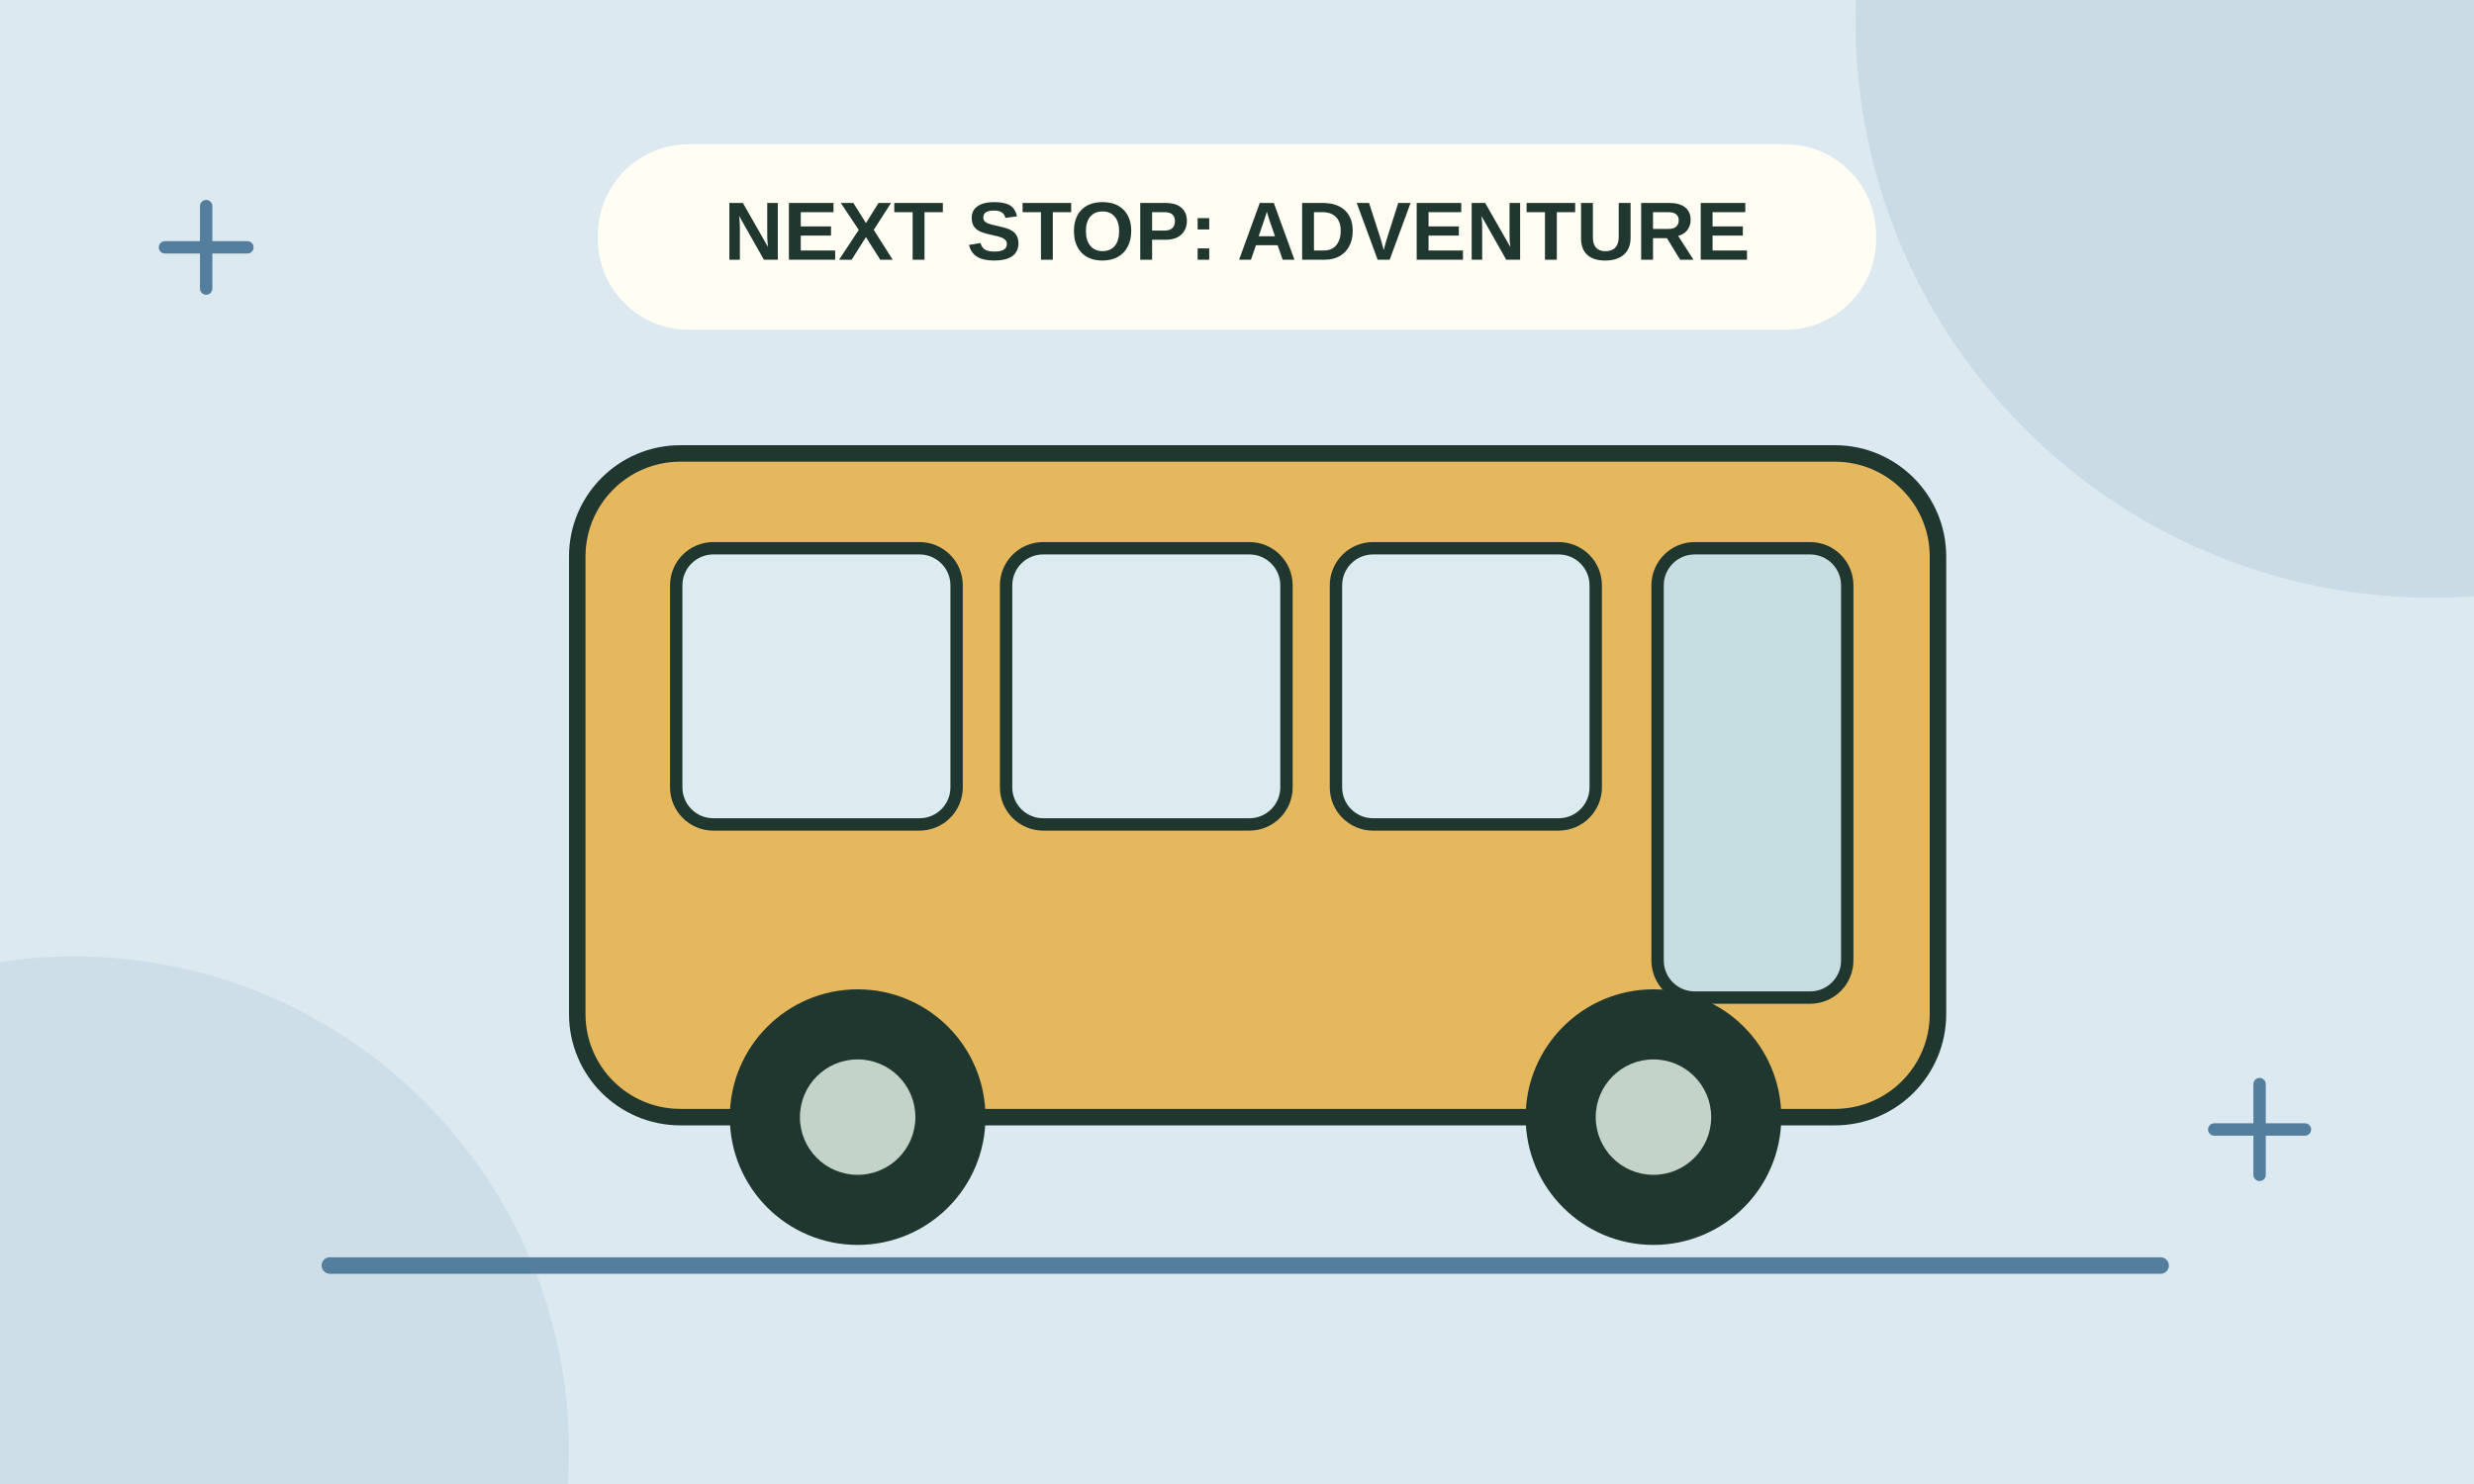
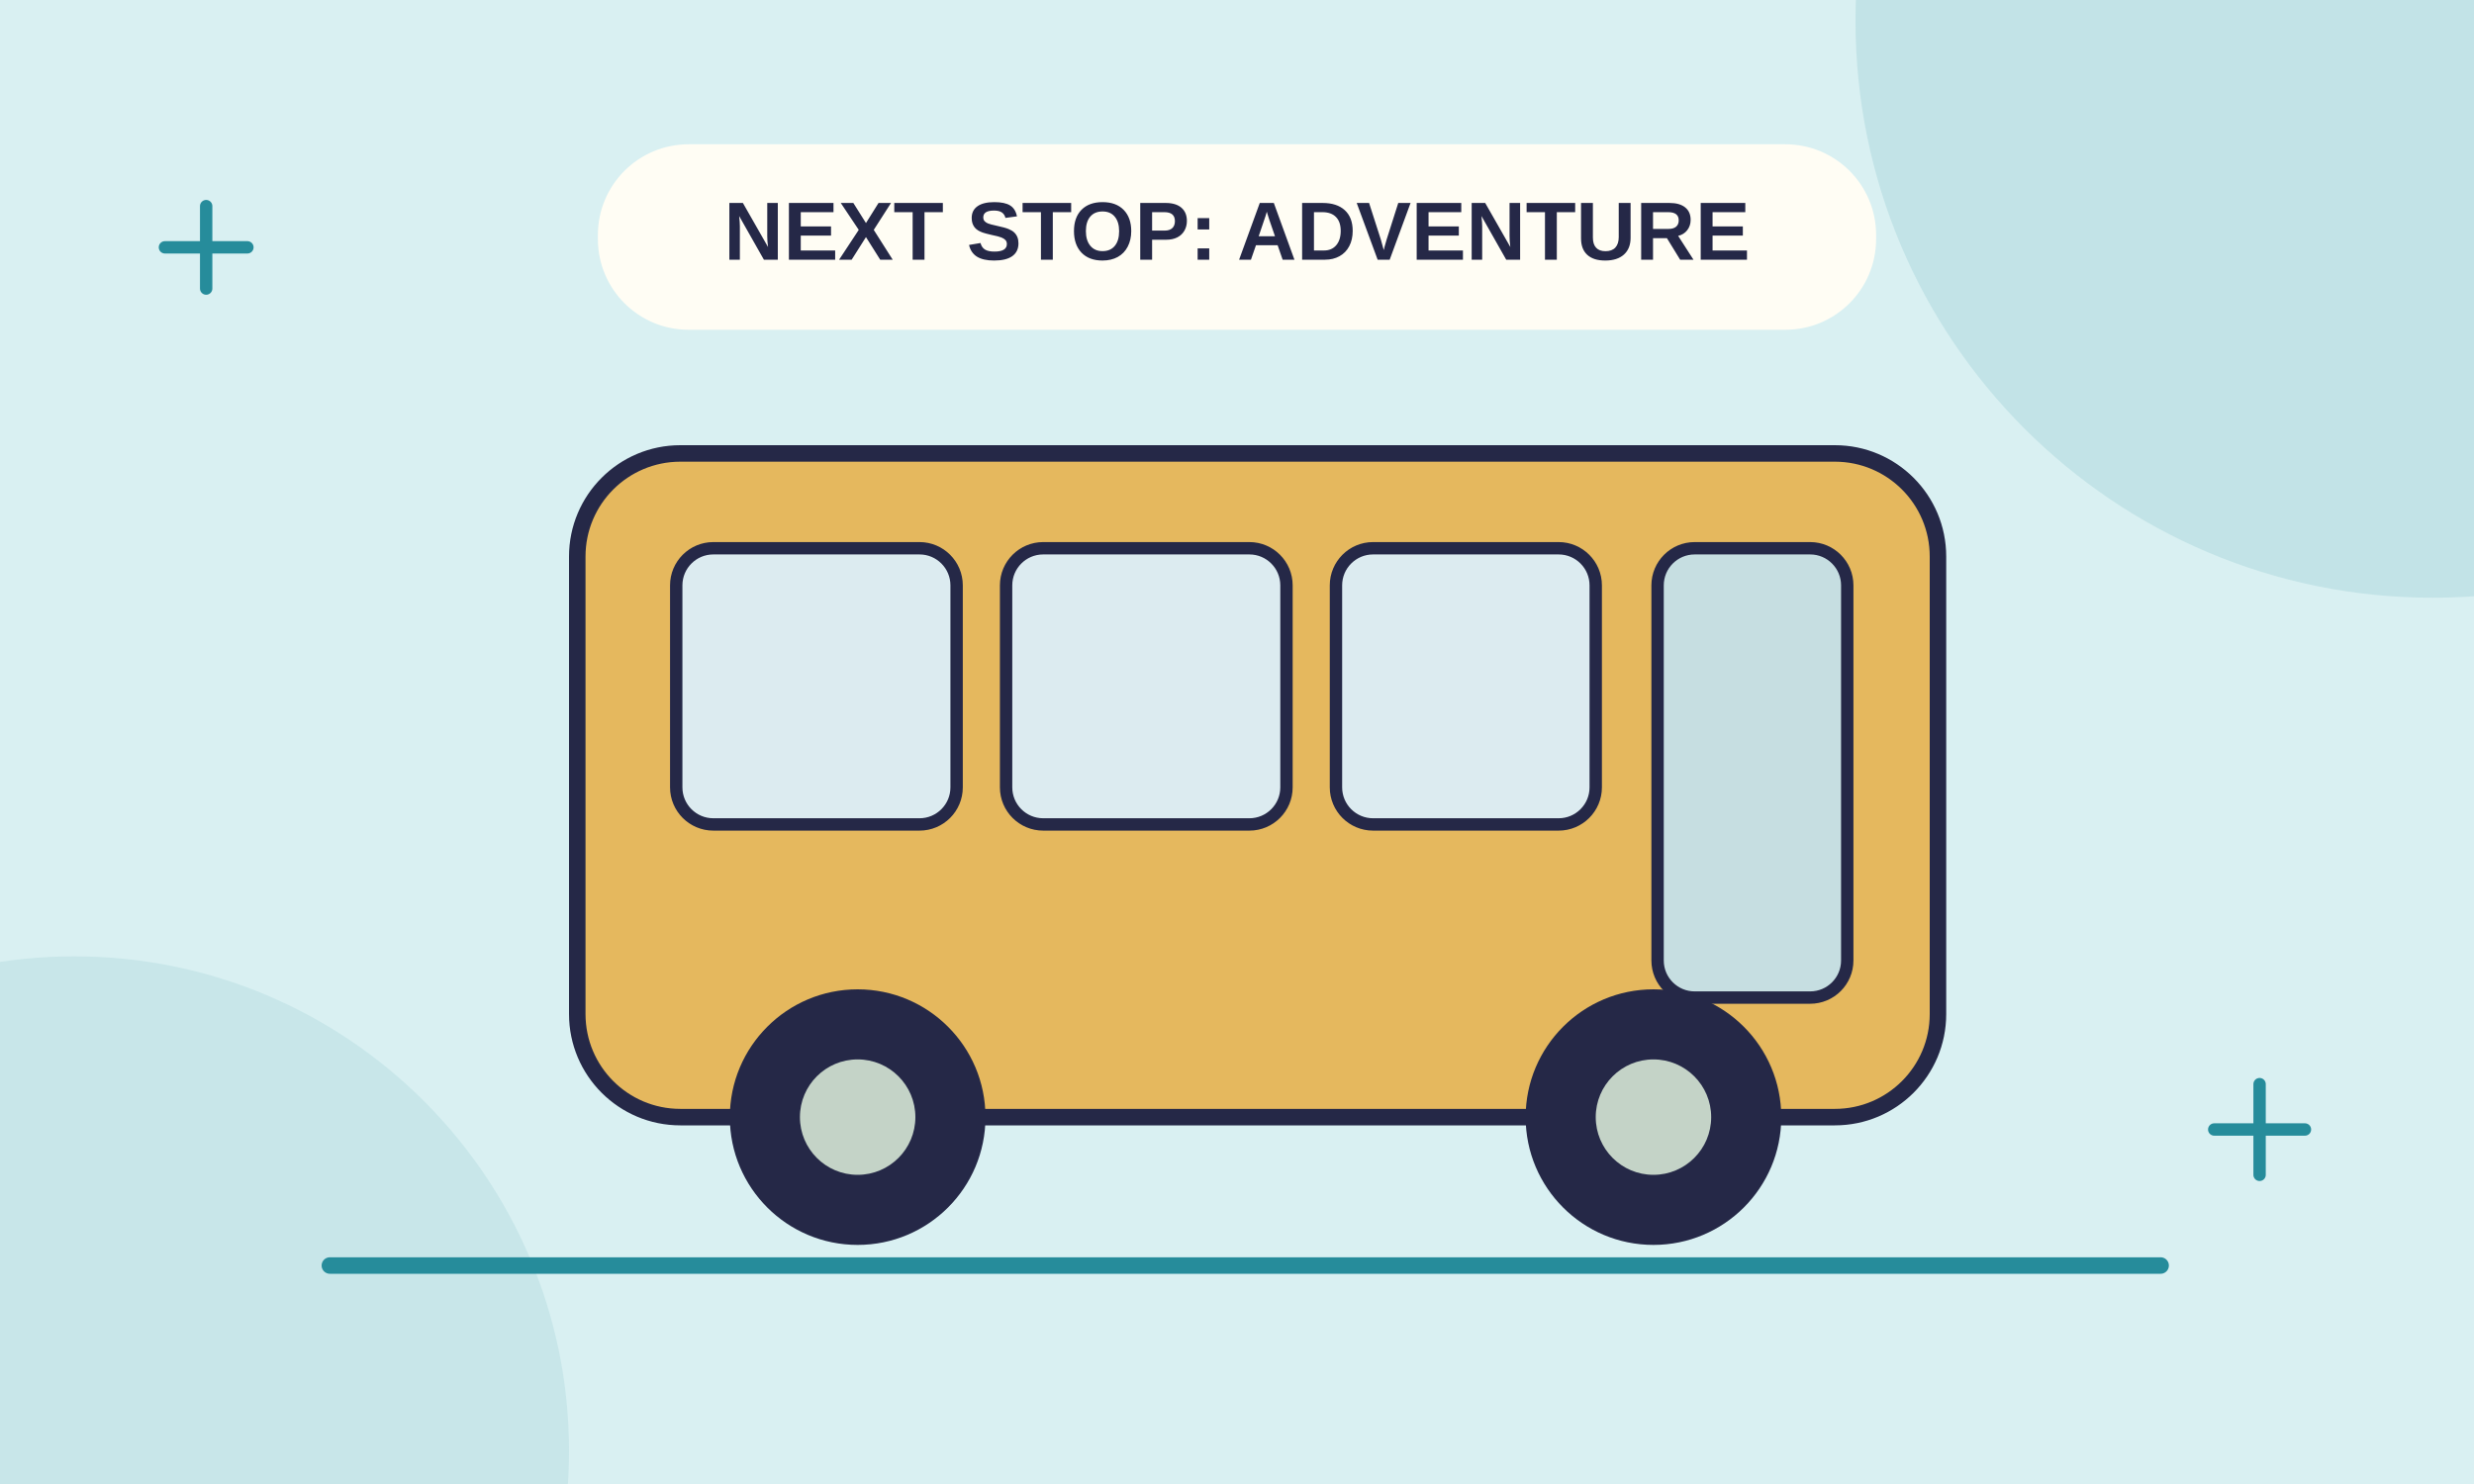
<svg xmlns="http://www.w3.org/2000/svg" width="600" height="360" viewBox="0 0 600 360">
-   <rect width="600" height="360" fill="#dce9f1" />
-   <circle cx="590" cy="5" r="140" fill="#537e9d20" stroke="none" stroke-width="2" />
-   <circle cx="18" cy="352" r="120" fill="#537e9d18" stroke="none" stroke-width="2" />
-   <path d="M40 60h20m-10-10v20 M537 274h22m-11-11v22" fill="none" stroke="#537e9d" stroke-width="3" stroke-linecap="round" stroke-linejoin="round" />
-   <rect x="140" y="110" width="330" height="161" rx="25" fill="#e5b85e" stroke="#20372f" stroke-width="4" />
-   <rect x="164" y="133" width="68" height="67" rx="9" fill="#dcebf0" stroke="#20372f" stroke-width="3" />
-   <rect x="244" y="133" width="68" height="67" rx="9" fill="#dcebf0" stroke="#20372f" stroke-width="3" />
-   <rect x="324" y="133" width="63" height="67" rx="9" fill="#dcebf0" stroke="#20372f" stroke-width="3" />
-   <rect x="402" y="133" width="46" height="109" rx="9" fill="#c6dee1" stroke="#20372f" stroke-width="3" />
-   <circle cx="208" cy="271" r="31" fill="#20372f" stroke="none" stroke-width="2" />
+   <rect width="600" height="360" fill="#d9f0f2" />
+   <circle cx="590" cy="5" r="140" fill="#268c9b20" stroke="none" stroke-width="2" />
+   <circle cx="18" cy="352" r="120" fill="#268c9b18" stroke="none" stroke-width="2" />
+   <path d="M40 60h20m-10-10v20 M537 274h22m-11-11v22" fill="none" stroke="#268c9b" stroke-width="3" stroke-linecap="round" stroke-linejoin="round" />
+   <rect x="140" y="110" width="330" height="161" rx="25" fill="#e5b85e" stroke="#252847" stroke-width="4" />
+   <rect x="164" y="133" width="68" height="67" rx="9" fill="#dcebf0" stroke="#252847" stroke-width="3" />
+   <rect x="244" y="133" width="68" height="67" rx="9" fill="#dcebf0" stroke="#252847" stroke-width="3" />
+   <rect x="324" y="133" width="63" height="67" rx="9" fill="#dcebf0" stroke="#252847" stroke-width="3" />
+   <rect x="402" y="133" width="46" height="109" rx="9" fill="#c6dee1" stroke="#252847" stroke-width="3" />
+   <circle cx="208" cy="271" r="31" fill="#252847" stroke="none" stroke-width="2" />
  <circle cx="208" cy="271" r="14" fill="#c4d3c7" stroke="none" stroke-width="2" />
-   <circle cx="401" cy="271" r="31" fill="#20372f" stroke="none" stroke-width="2" />
+   <circle cx="401" cy="271" r="31" fill="#252847" stroke="none" stroke-width="2" />
  <circle cx="401" cy="271" r="14" fill="#c4d3c7" stroke="none" stroke-width="2" />
-   <path d="M80 307h444" fill="none" stroke="#537e9d" stroke-width="4" stroke-linecap="round" stroke-linejoin="round" />
+   <path d="M80 307h444" fill="none" stroke="#268c9b" stroke-width="4" stroke-linecap="round" stroke-linejoin="round" />
  <rect x="145.0" y="35" width="310" height="45" rx="22" fill="#fffdf4" stroke="none" stroke-width="2" />
-   <text x="300" y="63" text-anchor="middle" font-family="Arial, sans-serif" font-size="20" font-weight="800" fill="#20372f">NEXT STOP: ADVENTURE</text>
+   <text x="300" y="63" text-anchor="middle" font-family="Arial, sans-serif" font-size="20" font-weight="800" fill="#252847">NEXT STOP: ADVENTURE</text>
</svg>
